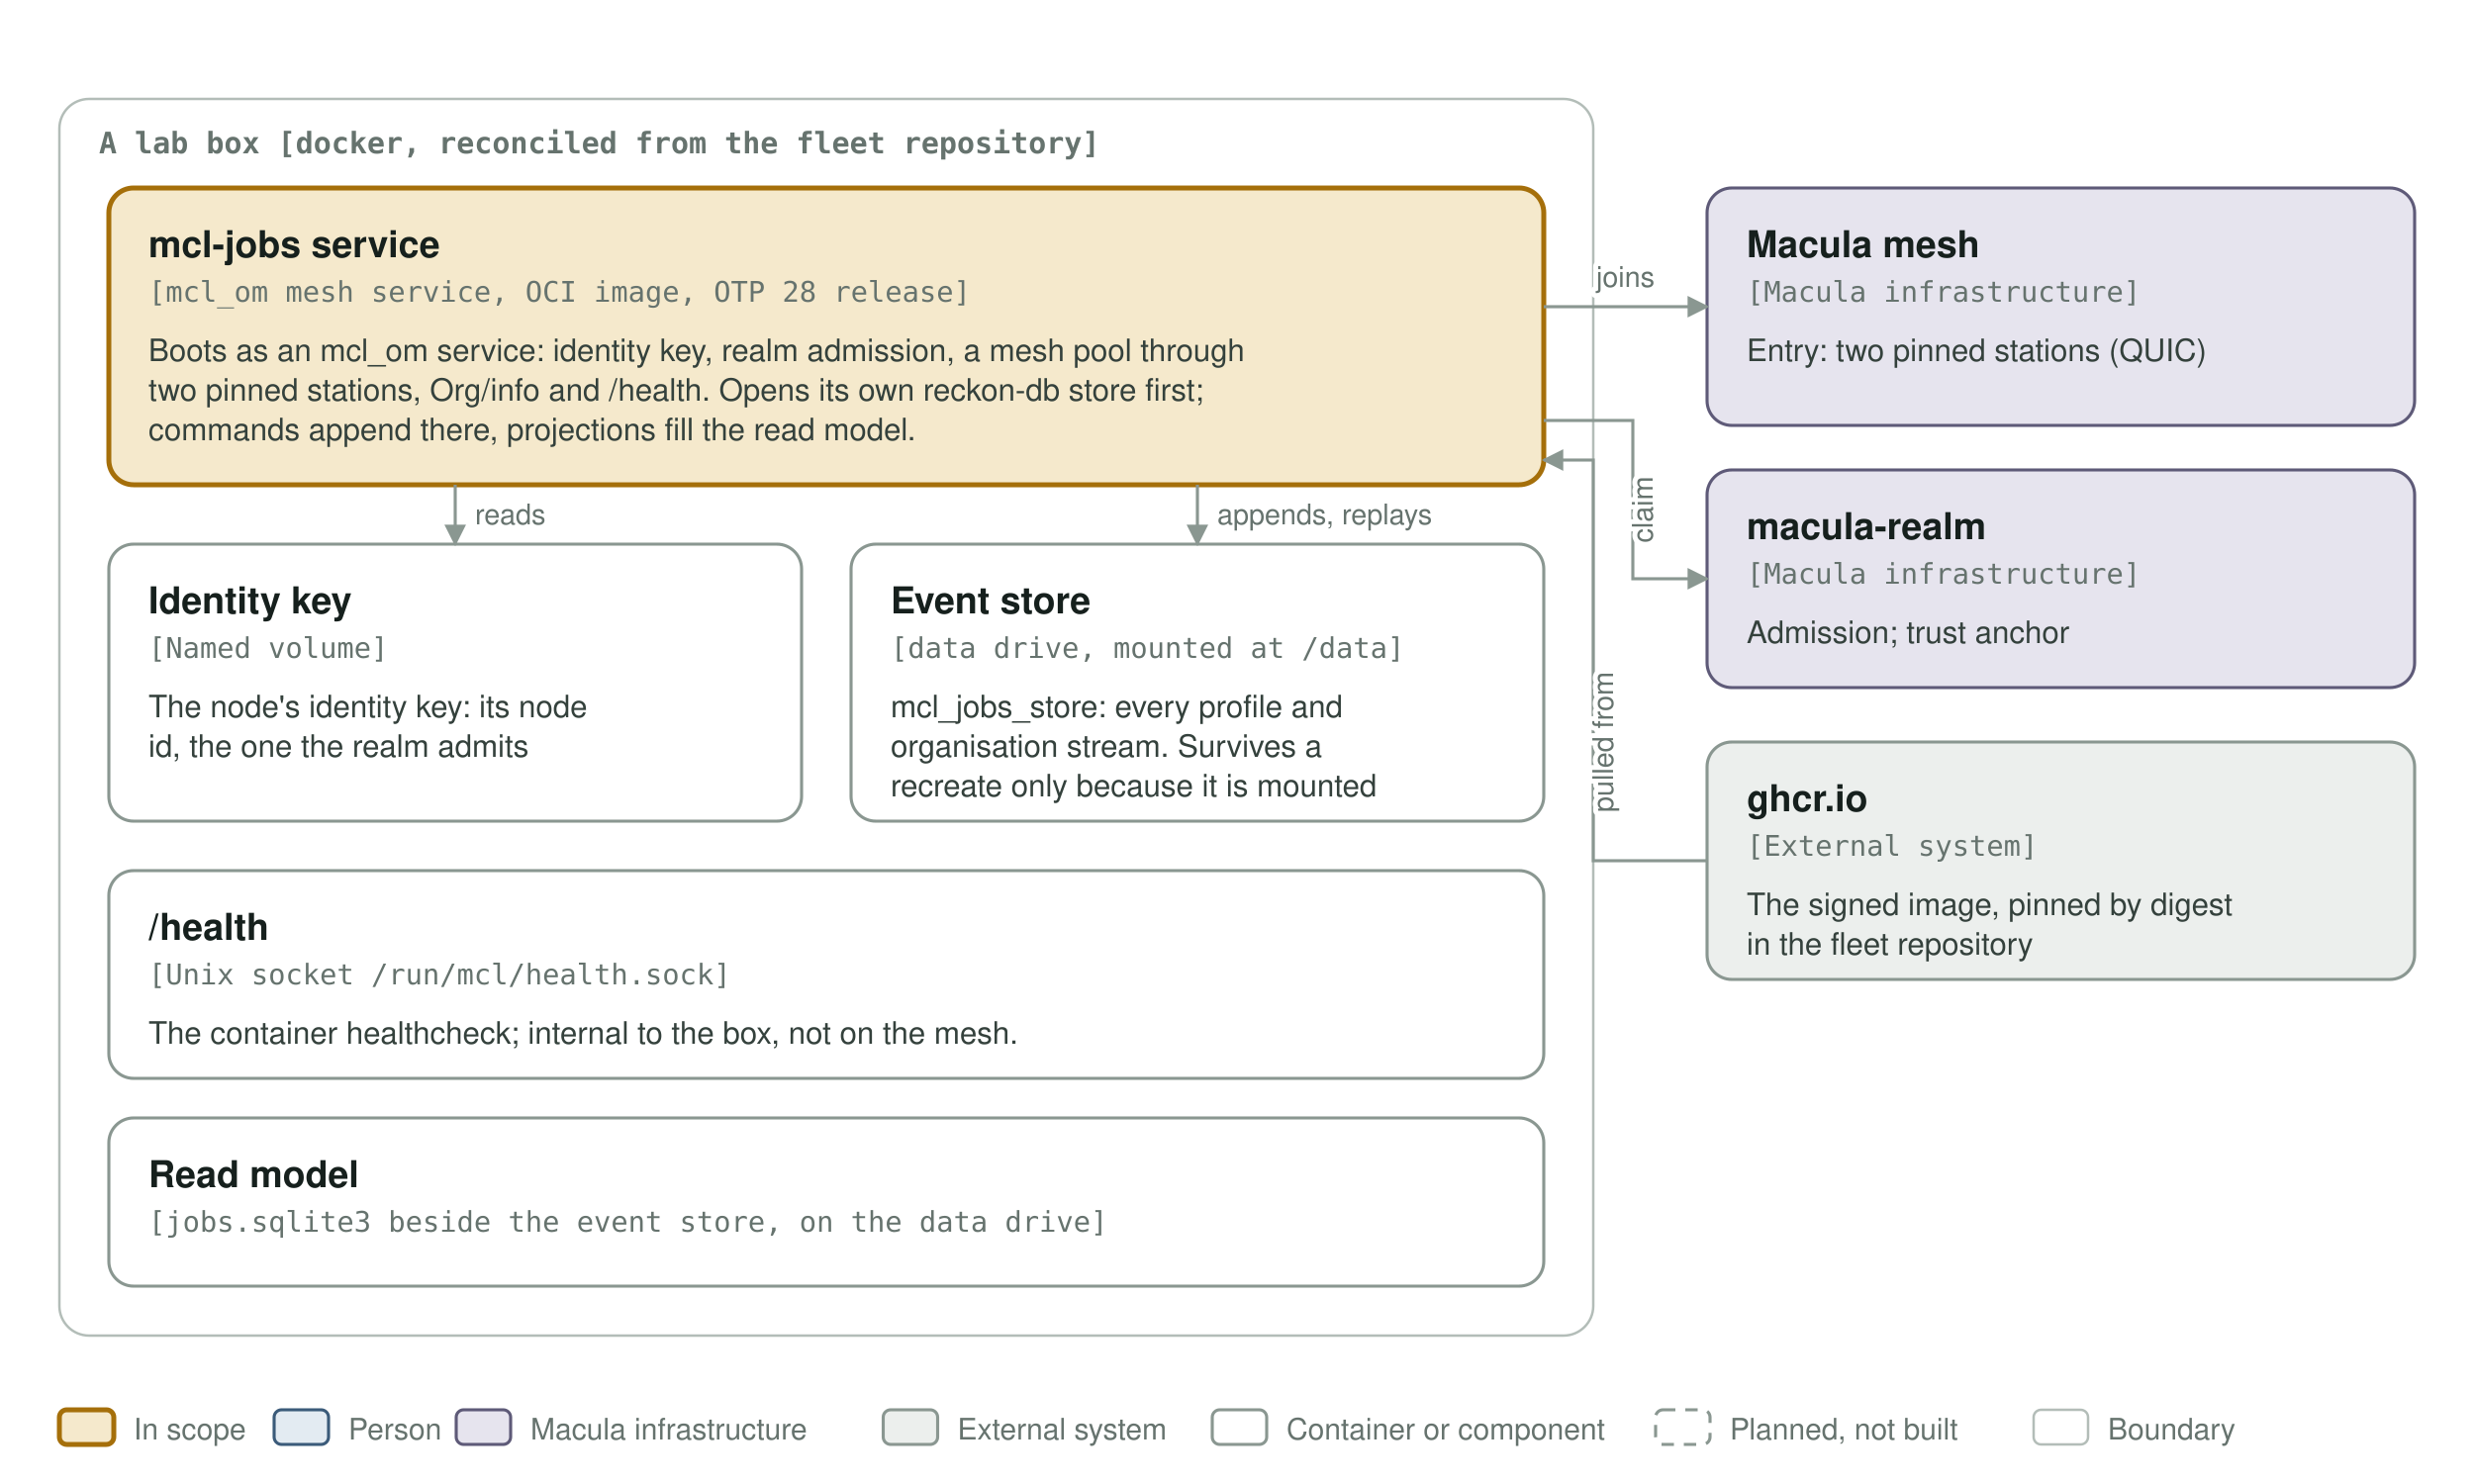
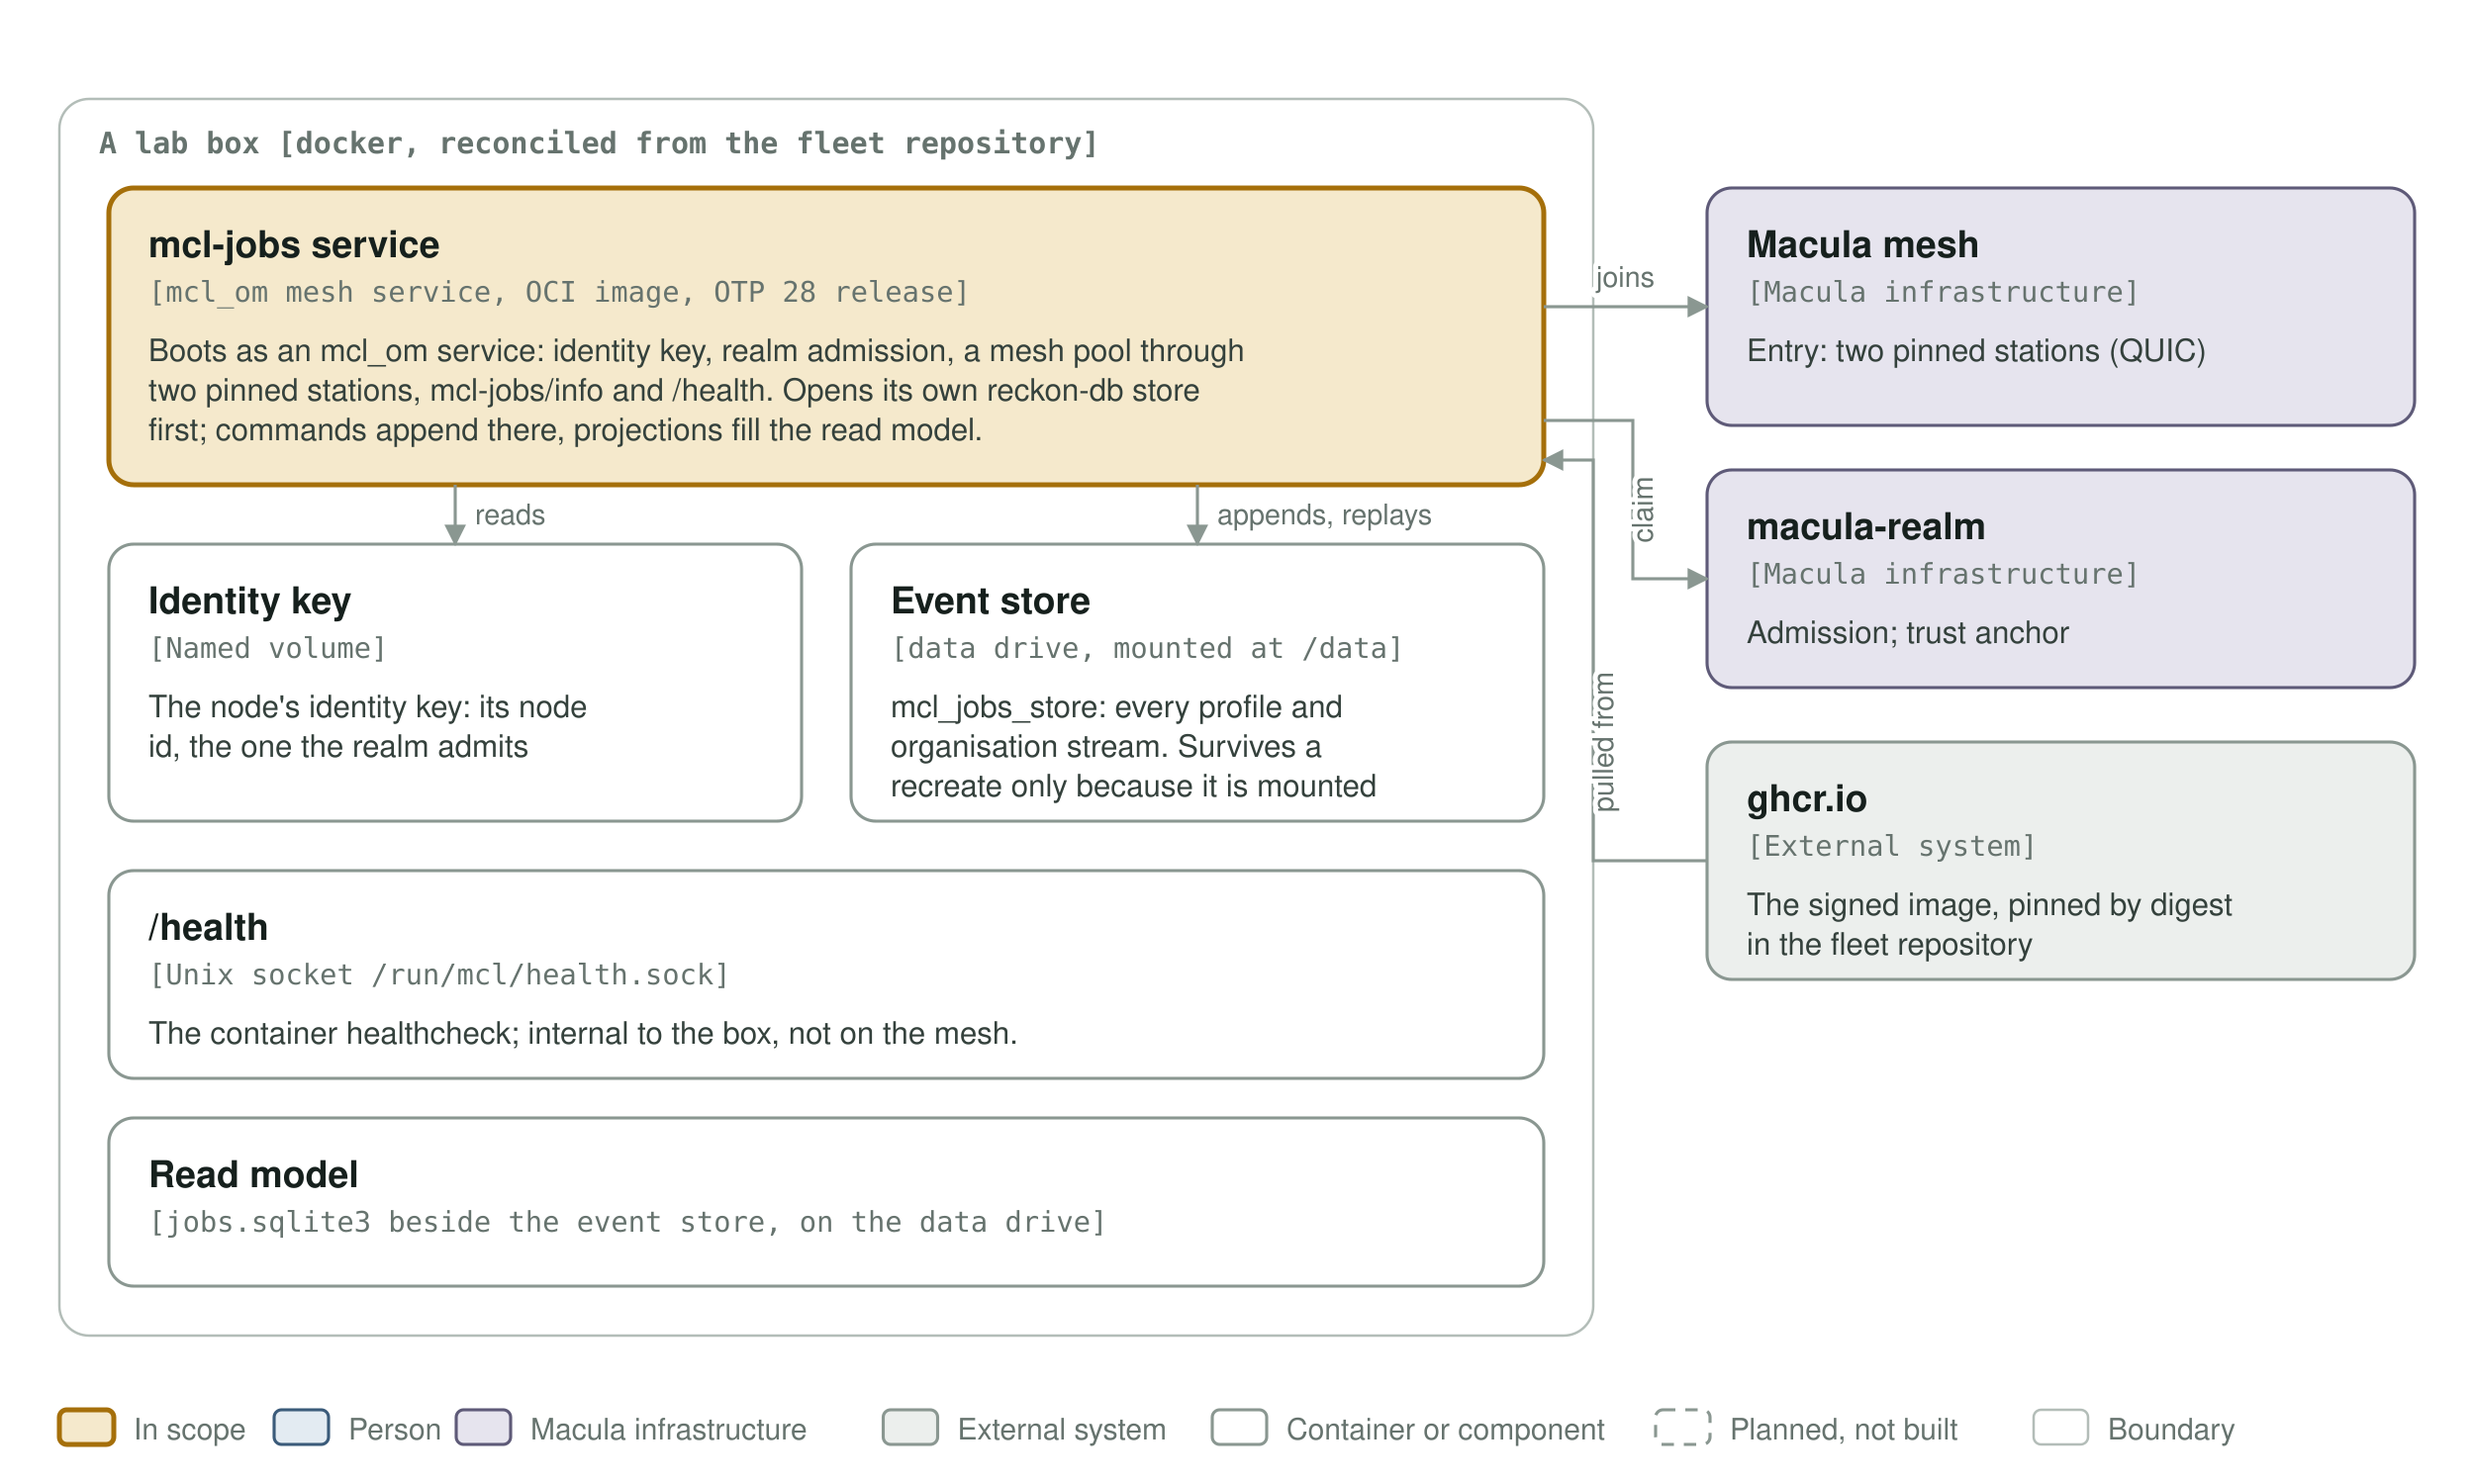
<svg xmlns="http://www.w3.org/2000/svg" viewBox="0 0 1000 600" role="img" aria-label="mcl-jobs containers">
  <style>
.t-name { font-family: "Atkinson Hyperlegible", "Segoe UI", system-ui, -apple-system, Helvetica, Arial, sans-serif; font-size: 15px; font-weight: 700; }
.t-desc { font-family: "Atkinson Hyperlegible", "Segoe UI", system-ui, -apple-system, Helvetica, Arial, sans-serif; font-size: 12.5px; }
.t-rel { font-family: "Atkinson Hyperlegible", "Segoe UI", system-ui, -apple-system, Helvetica, Arial, sans-serif; font-size: 11.5px; paint-order: stroke; stroke-width: 4px; stroke-linejoin: round; }
.t-code { font-family: "JetBrains Mono", ui-monospace, Menlo, Consolas, monospace; font-size: 13px; font-weight: 600; }
.t-type { font-family: "JetBrains Mono", ui-monospace, Menlo, Consolas, monospace; font-size: 11.5px; }
.t-bound { font-family: "JetBrains Mono", ui-monospace, Menlo, Consolas, monospace; font-size: 12px; font-weight: 600; }
.t-leg { font-family: "Atkinson Hyperlegible", "Segoe UI", system-ui, -apple-system, Helvetica, Arial, sans-serif; font-size: 12px; }
.edge { fill: none; stroke-width: 1.25; }
.edge-later { fill: none; stroke-width: 1.25; stroke-dasharray: 5 4; }
.bg { fill: #FFFFFF; }
.b-sys { fill: #F5E9CC; stroke: #A56F0A; stroke-width: 2; }
.b-per { fill: #E3EBF2; stroke: #3B5B7A; stroke-width: 1.25; }
.b-mac { fill: #E6E4EE; stroke: #5E5A78; stroke-width: 1.25; }
.b-ext { fill: #ECEFED; stroke: #8A9791; stroke-width: 1.25; }
.b-cmp { fill: #FFFFFF; stroke: #8A9791; stroke-width: 1.25; }
.b-later { fill: none; stroke: #8A9791; stroke-width: 1.25; stroke-dasharray: 5 4; }
.bound { fill: none; stroke: #B3BDB8; stroke-width: 1; }
.head { fill: #3B5B7A; }
.t-name, .t-code { fill: #16201D; }
.t-type, .t-bound, .t-leg { fill: #66736E; }
.t-desc { fill: #34413C; }
.t-rel { fill: #66736E; stroke: #FFFFFF; }
.edge, .edge-later { stroke: #8A9791; }
.arrowhead { fill: #8A9791; }
@media (prefers-color-scheme: dark) {
.bg { fill: #171F1C; }
.b-sys { fill: #3A2E13; stroke: #E3AA3C; }
.b-per { fill: #1D2A36; stroke: #8EB4D8; }
.b-mac { fill: #26243A; stroke: #A9A4C8; }
.b-ext { fill: #1C2421; stroke: #7D8B85; }
.b-cmp { fill: #171F1C; stroke: #7D8B85; }
.b-later { stroke: #7D8B85; }
.bound { stroke: #4A5752; }
.head { fill: #8EB4D8; }
.t-name, .t-code { fill: #E6ECE9; }
.t-type, .t-bound, .t-leg { fill: #93A09A; }
.t-desc { fill: #C3CDC8; }
.t-rel { fill: #93A09A; stroke: #171F1C; }
.edge, .edge-later { stroke: #7D8B85; }
.arrowhead { fill: #7D8B85; }
}
</style>
  <defs>
    <marker id="a" viewBox="0 0 10 10" refX="9" refY="5" markerWidth="7" markerHeight="7" orient="auto-start-reverse">
      <path class="arrowhead" d="M0 0L10 5L0 10z" />
    </marker>
  </defs>
  <rect class="bg" x="0" y="0" width="1000" height="600" />
  <rect class="bound" x="24" y="40" width="620" height="500" rx="12" />
  <text class="t-bound" x="40" y="62">A lab box [docker, reconciled from the fleet repository]</text>
  <rect class="b-sys" x="44" y="76" width="580" height="120" rx="10" />
  <text class="t-name" x="60" y="104">mcl-jobs service</text>
  <text class="t-type" x="60" y="122">[mcl_om mesh service, OCI image, OTP 28 release]</text>
  <text class="t-desc" x="60" y="146">Boots as an mcl_om service: identity key, realm admission, a mesh pool through</text>
-   <text class="t-desc" x="60" y="162">two pinned stations, Org/info and /health. Opens its own reckon-db store first;</text>
-   <text class="t-desc" x="60" y="178">commands append there, projections fill the read model.</text>
+   <text class="t-desc" x="60" y="162">two pinned stations, mcl-jobs/info and /health. Opens its own reckon-db store</text>
+   <text class="t-desc" x="60" y="178">first; commands append there, projections fill the read model.</text>
  <rect class="b-cmp" x="44" y="220" width="280" height="112" rx="10" />
  <text class="t-name" x="60" y="248">Identity key</text>
  <text class="t-type" x="60" y="266">[Named volume]</text>
  <text class="t-desc" x="60" y="290">The node's identity key: its node</text>
  <text class="t-desc" x="60" y="306">id, the one the realm admits</text>
  <rect class="b-cmp" x="344" y="220" width="280" height="112" rx="10" />
  <text class="t-name" x="360" y="248">Event store</text>
  <text class="t-type" x="360" y="266">[data drive, mounted at /data]</text>
  <text class="t-desc" x="360" y="290">mcl_jobs_store: every profile and</text>
  <text class="t-desc" x="360" y="306">organisation stream. Survives a</text>
  <text class="t-desc" x="360" y="322">recreate only because it is mounted</text>
  <rect class="b-cmp" x="44" y="352" width="580" height="84" rx="10" />
  <text class="t-name" x="60" y="380">/health</text>
  <text class="t-type" x="60" y="398">[Unix socket /run/mcl/health.sock]</text>
  <text class="t-desc" x="60" y="422">The container healthcheck; internal to the box, not on the mesh.</text>
  <rect class="b-mac" x="690" y="76" width="286" height="96" rx="10" />
  <text class="t-name" x="706" y="104">Macula mesh</text>
  <text class="t-type" x="706" y="122">[Macula infrastructure]</text>
  <text class="t-desc" x="706" y="146">Entry: two pinned stations (QUIC)</text>
  <rect class="b-mac" x="690" y="190" width="286" height="88" rx="10" />
  <text class="t-name" x="706" y="218">macula-realm</text>
  <text class="t-type" x="706" y="236">[Macula infrastructure]</text>
  <text class="t-desc" x="706" y="260">Admission; trust anchor</text>
  <rect class="b-ext" x="690" y="300" width="286" height="96" rx="10" />
  <text class="t-name" x="706" y="328">ghcr.io</text>
  <text class="t-type" x="706" y="346">[External system]</text>
  <text class="t-desc" x="706" y="370">The signed image, pinned by digest</text>
  <text class="t-desc" x="706" y="386">in the fleet repository</text>
  <rect class="b-cmp" x="44" y="452" width="580" height="68" rx="10" />
  <text class="t-name" x="60" y="480">Read model</text>
  <text class="t-type" x="60" y="498">[jobs.sqlite3 beside the event store, on the data drive]</text>
  <path class="edge" d="M624 124H690" marker-end="url(#a)" />
  <text class="t-rel" x="657" y="116" text-anchor="middle">joins</text>
  <path class="edge" d="M624 170H660V234H690" marker-end="url(#a)" />
  <text class="t-rel" x="668" y="206" text-anchor="middle" transform="rotate(-90 668 206)">claim</text>
  <path class="edge" d="M690 348H644V186H624" marker-end="url(#a)" />
  <text class="t-rel" x="652" y="300" text-anchor="middle" transform="rotate(-90 652 300)">pulled from</text>
  <path class="edge" d="M184 196V220" marker-end="url(#a)" />
  <text class="t-rel" x="192" y="212">reads</text>
  <path class="edge" d="M484 196V220" marker-end="url(#a)" />
  <text class="t-rel" x="492" y="212">appends, replays</text>
  <rect class="b-sys" x="24" y="570" width="22" height="14" rx="3" />
  <text class="t-leg" x="54" y="582">In scope</text>
  <rect class="b-per" x="110.8" y="570" width="22" height="14" rx="3" />
  <text class="t-leg" x="140.8" y="582">Person</text>
  <rect class="b-mac" x="184.4" y="570" width="22" height="14" rx="3" />
  <text class="t-leg" x="214.4" y="582">Macula infrastructure</text>
  <rect class="b-ext" x="357.0" y="570" width="22" height="14" rx="3" />
  <text class="t-leg" x="387.0" y="582">External system</text>
  <rect class="b-cmp" x="490.0" y="570" width="22" height="14" rx="3" />
  <text class="t-leg" x="520.0" y="582">Container or component</text>
  <rect class="b-later" x="669.2" y="570" width="22" height="14" rx="3" />
  <text class="t-leg" x="699.2" y="582">Planned, not built</text>
  <rect class="bound" x="822.0" y="570" width="22" height="14" rx="3" />
  <text class="t-leg" x="852.0" y="582">Boundary</text>
</svg>
